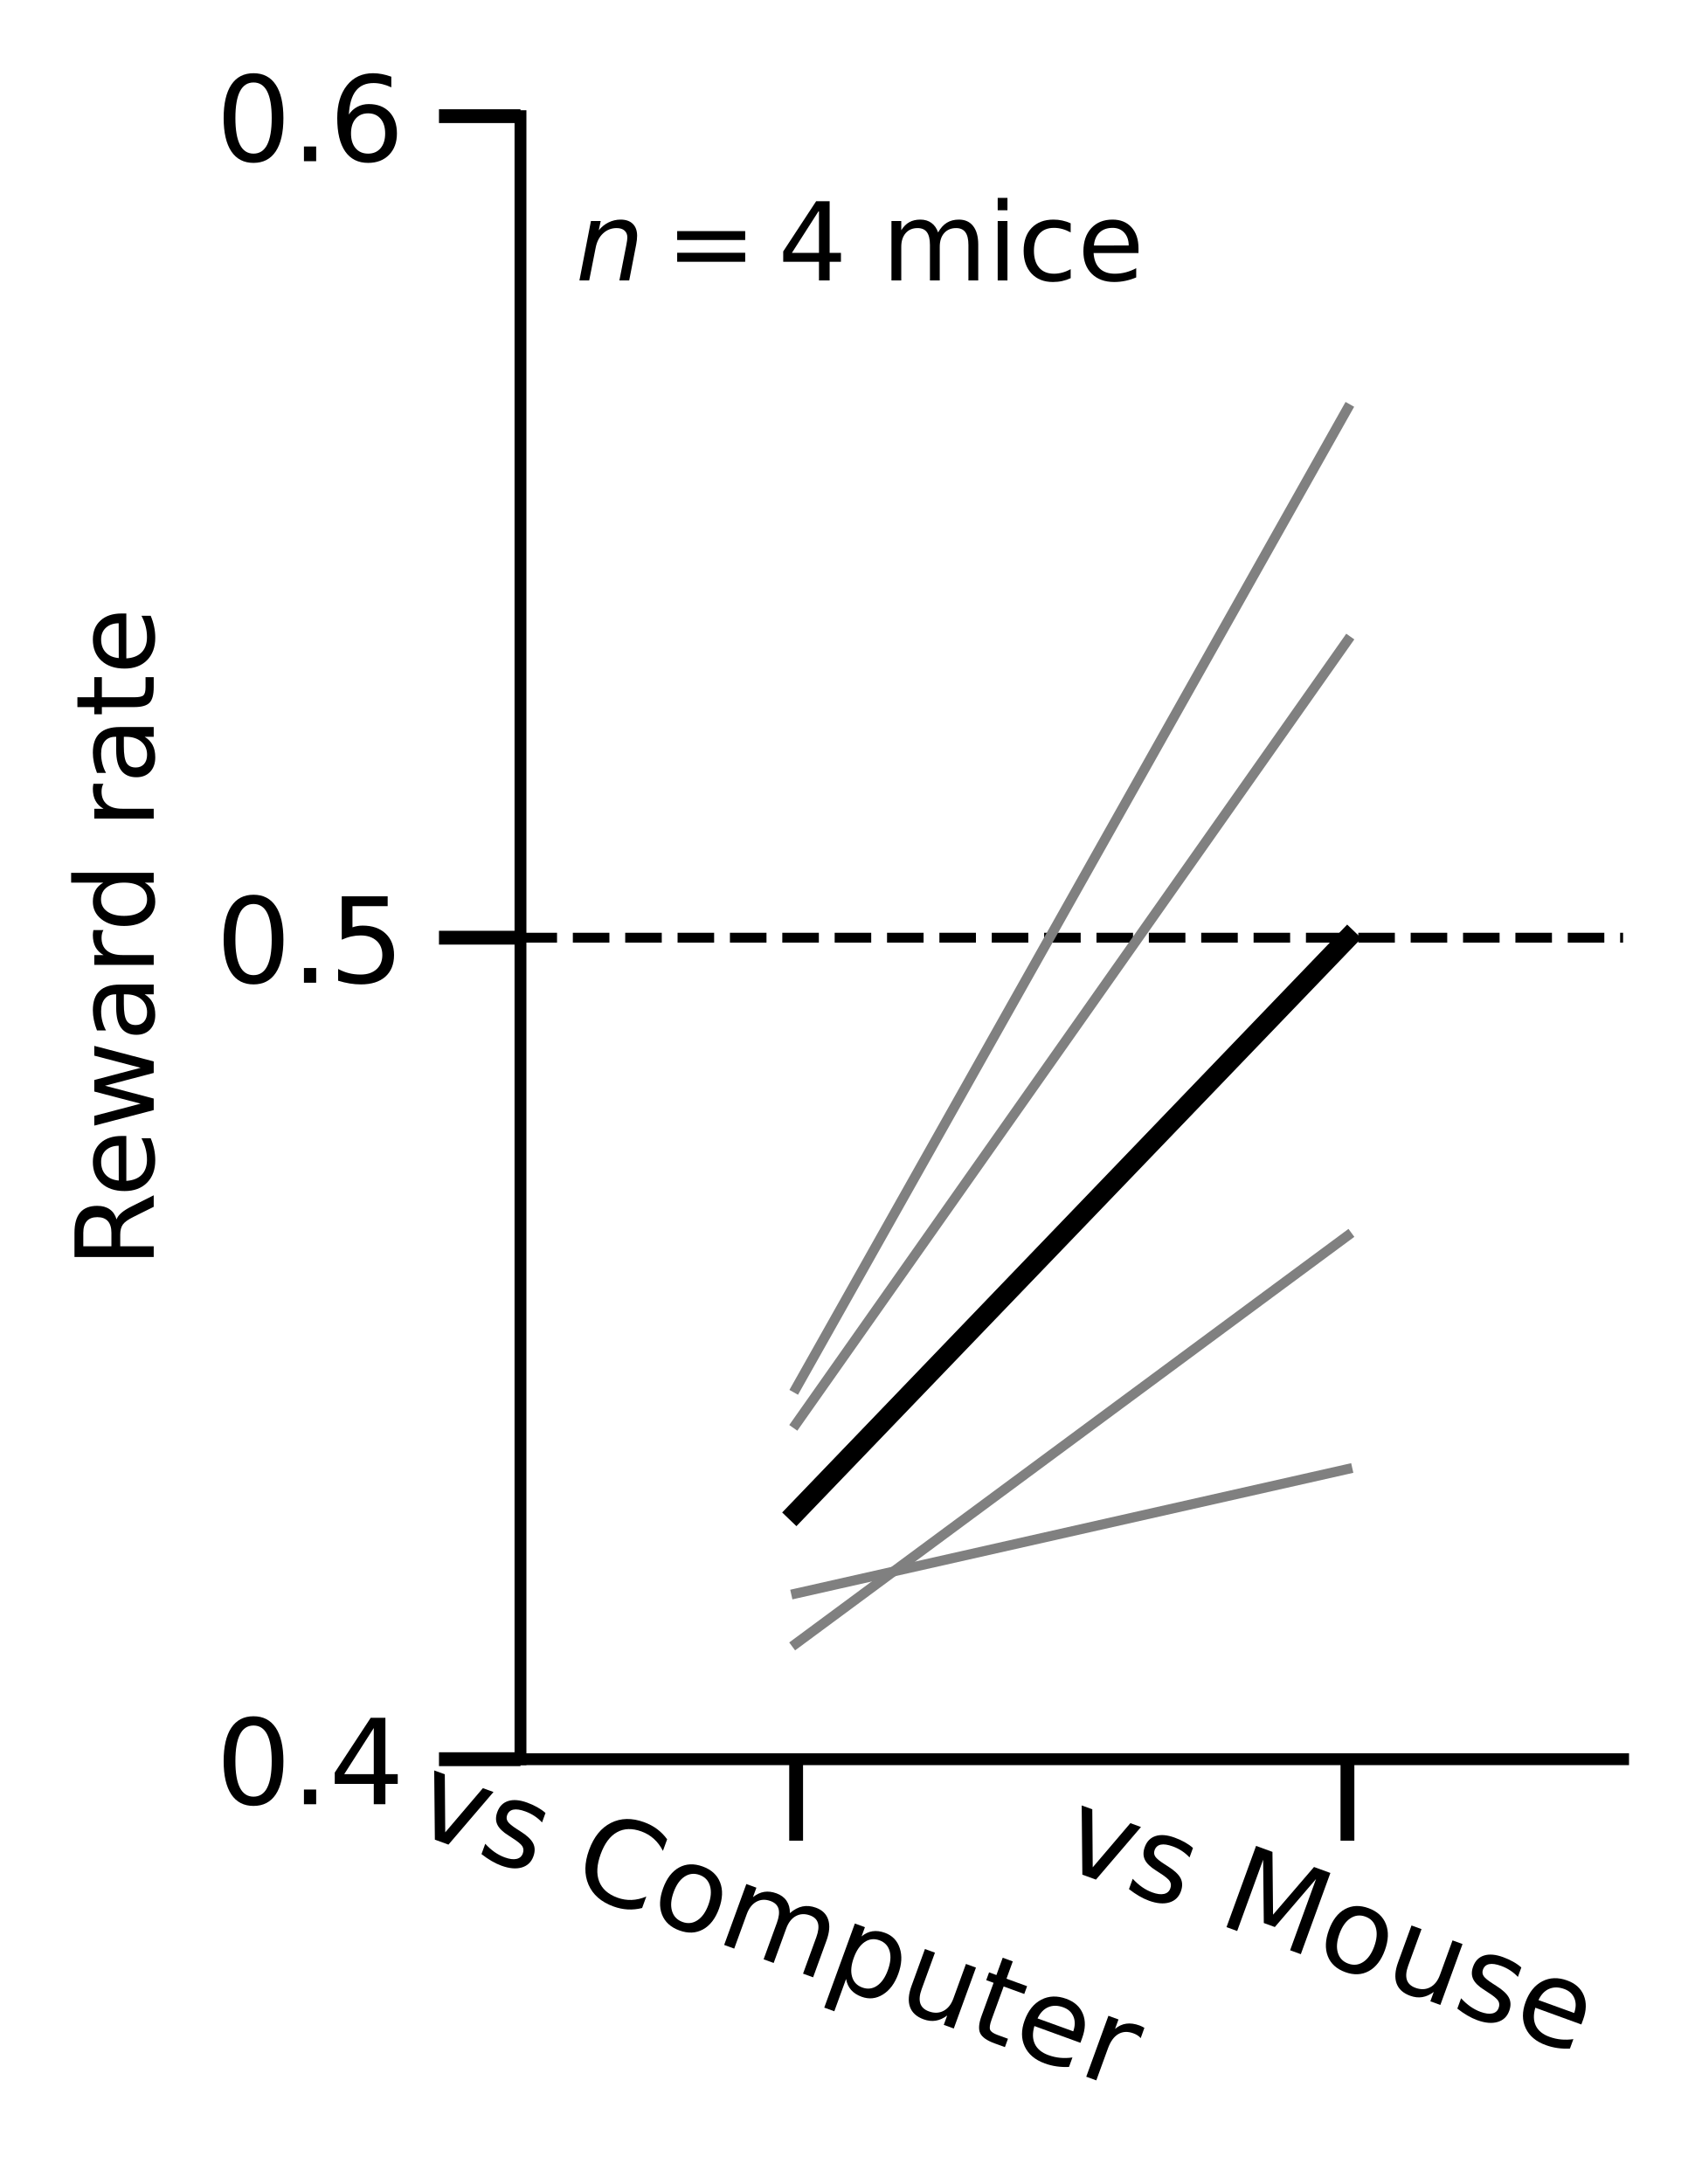
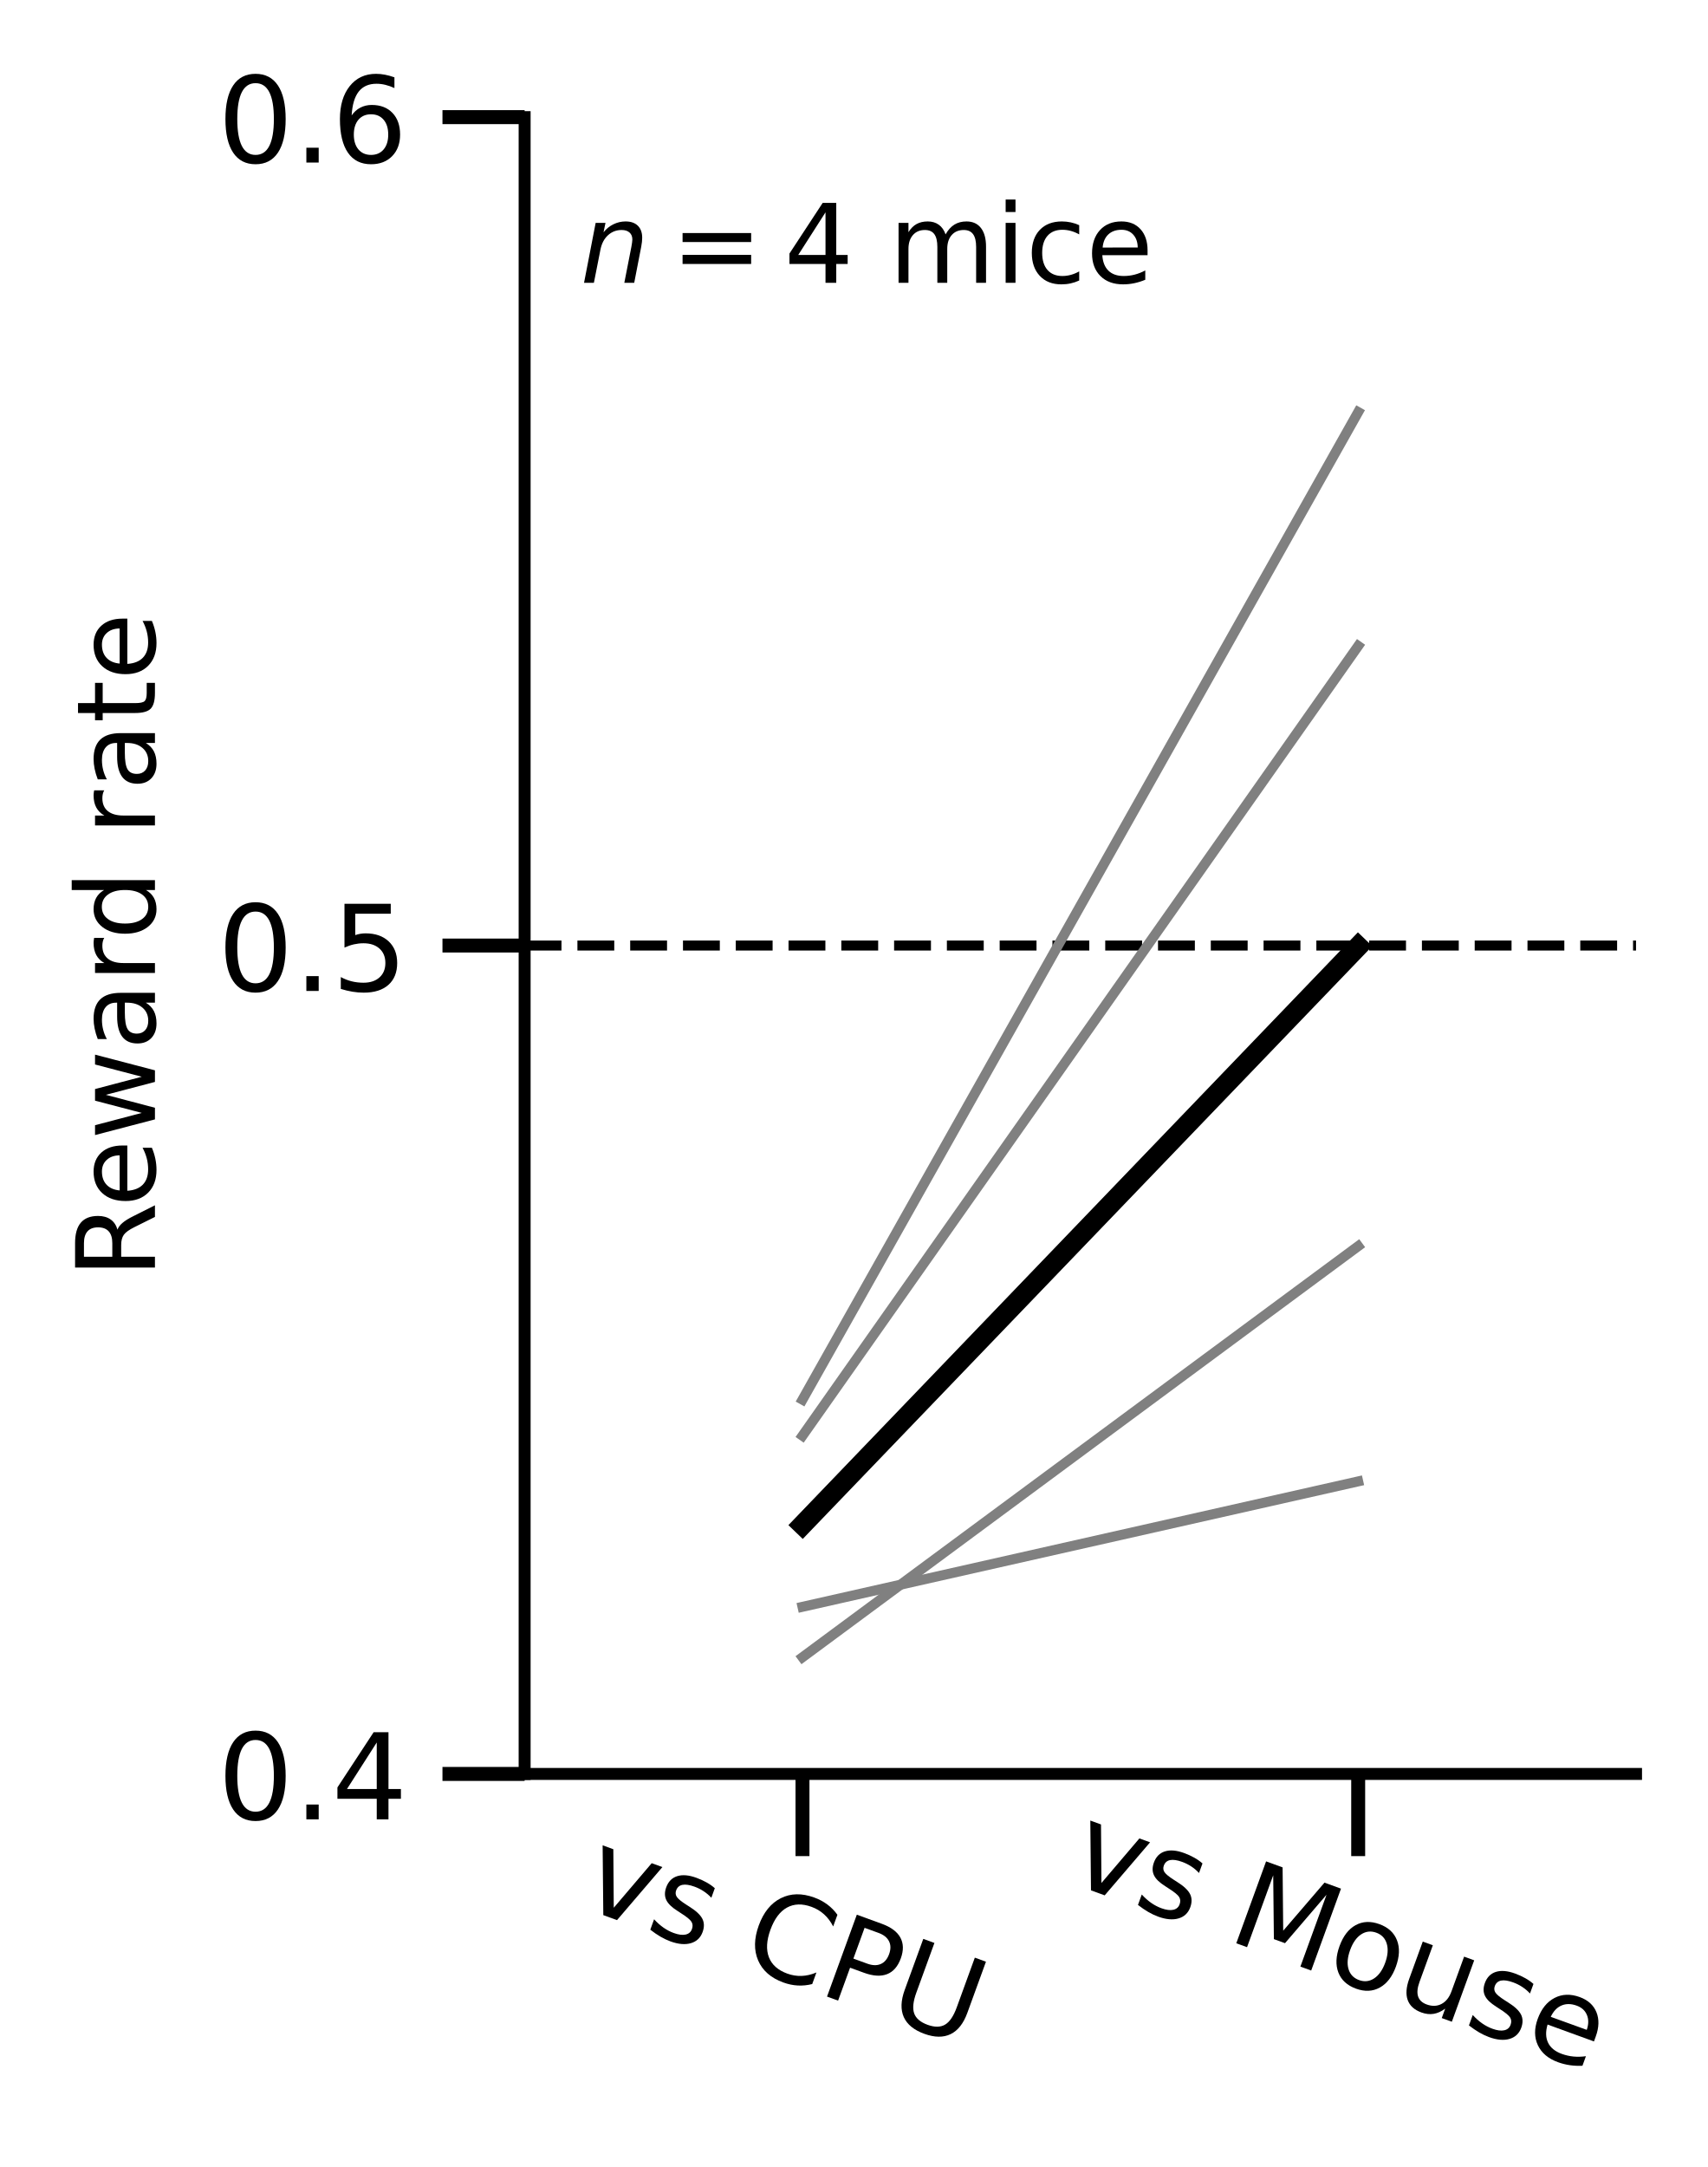
- <svg xmlns="http://www.w3.org/2000/svg" xmlns:xlink="http://www.w3.org/1999/xlink" width="171.48pt" height="221.08pt" viewBox="0 0 171.48 221.08" version="1.1">
+ <svg xmlns="http://www.w3.org/2000/svg" xmlns:xlink="http://www.w3.org/1999/xlink" width="171.48pt" height="217.537pt" viewBox="0 0 171.48 217.537" version="1.1">
  <defs>
    <style type="text/css">*{stroke-linejoin: round; stroke-linecap: butt}</style>
  </defs>
  <g id="figure_1">
    <g id="patch_1">
-       <path d="M 0 221.08  L 171.48 221.08  L 171.48 0  L 0 0  L 0 221.08  z " style="fill: none" />
+       <path d="M 0 217.537  L 171.48 217.537  L 171.48 0  L 0 0  L 0 217.537  z " style="fill: none" />
    </g>
    <g id="axes_1">
      <g id="patch_2">
        <path d="M 52.68 178.079  L 164.28 178.079  L 164.28 11.759  L 52.68 11.759  L 52.68 178.079  z " style="fill: none" />
      </g>
      <g id="line2d_1">
-         <path d="M 52.68 94.919  L 164.28 94.919  " clip-path="url(#pe7e05fc8b6)" style="fill: none; stroke-dasharray: 3.7,1.6; stroke-dashoffset: 0; stroke: #000000" />
+         <path d="M 52.68 94.919  L 164.28 94.919  " clip-path="url(#pfbac65016f)" style="fill: none; stroke-dasharray: 3.7,1.6; stroke-dashoffset: 0; stroke: #000000" />
      </g>
      <g id="matplotlib.axis_1">
        <g id="xtick_1">
          <g id="line2d_2">
            <defs>
-               <path id="me7f6772a4e" d="M 0 0  L 0 8.25  " style="stroke: #000000; stroke-width: 1.4" />
+               <path id="m43e0ff1920" d="M 0 0  L 0 8.25  " style="stroke: #000000; stroke-width: 1.4" />
            </defs>
            <g>
-               <use xlink:href="#me7f6772a4e" x="80.58" y="178.079" style="stroke: #000000; stroke-width: 1.4" />
+               <use xlink:href="#m43e0ff1920" x="80.58" y="178.079" style="stroke: #000000; stroke-width: 1.4" />
            </g>
          </g>
          <g id="text_1">
-             <g transform="translate(41.36634 185.2599) rotate(-340) scale(0.12 -0.12)">
+             <g transform="translate(57.93194 191.2893) rotate(-340) scale(0.12 -0.12)">
              <defs>
                <path id="DejaVuSans-76" d="M 191 3500  L 800 3500  L 1894 563  L 2988 3500  L 3597 3500  L 2284 0  L 1503 0  L 191 3500  z " transform="scale(0.015625)" />
                <path id="DejaVuSans-73" d="M 2834 3397  L 2834 2853  Q 2591 2978 2328 3040  Q 2066 3103 1784 3103  Q 1356 3103 1142 2972  Q 928 2841 928 2578  Q 928 2378 1081 2264  Q 1234 2150 1697 2047  L 1894 2003  Q 2506 1872 2764 1633  Q 3022 1394 3022 966  Q 3022 478 2636 193  Q 2250 -91 1575 -91  Q 1294 -91 989 -36  Q 684 19 347 128  L 347 722  Q 666 556 975 473  Q 1284 391 1588 391  Q 1994 391 2212 530  Q 2431 669 2431 922  Q 2431 1156 2273 1281  Q 2116 1406 1581 1522  L 1381 1569  Q 847 1681 609 1914  Q 372 2147 372 2553  Q 372 3047 722 3315  Q 1072 3584 1716 3584  Q 2034 3584 2315 3537  Q 2597 3491 2834 3397  z " transform="scale(0.015625)" />
                <path id="DejaVuSans-20" transform="scale(0.015625)" />
                <path id="DejaVuSans-43" d="M 4122 4306  L 4122 3641  Q 3803 3938 3442 4084  Q 3081 4231 2675 4231  Q 1875 4231 1450 3742  Q 1025 3253 1025 2328  Q 1025 1406 1450 917  Q 1875 428 2675 428  Q 3081 428 3442 575  Q 3803 722 4122 1019  L 4122 359  Q 3791 134 3420 21  Q 3050 -91 2638 -91  Q 1578 -91 968 557  Q 359 1206 359 2328  Q 359 3453 968 4101  Q 1578 4750 2638 4750  Q 3056 4750 3426 4639  Q 3797 4528 4122 4306  z " transform="scale(0.015625)" />
-                 <path id="DejaVuSans-6f" d="M 1959 3097  Q 1497 3097 1228 2736  Q 959 2375 959 1747  Q 959 1119 1226 758  Q 1494 397 1959 397  Q 2419 397 2687 759  Q 2956 1122 2956 1747  Q 2956 2369 2687 2733  Q 2419 3097 1959 3097  z M 1959 3584  Q 2709 3584 3137 3096  Q 3566 2609 3566 1747  Q 3566 888 3137 398  Q 2709 -91 1959 -91  Q 1206 -91 779 398  Q 353 888 353 1747  Q 353 2609 779 3096  Q 1206 3584 1959 3584  z " transform="scale(0.015625)" />
-                 <path id="DejaVuSans-6d" d="M 3328 2828  Q 3544 3216 3844 3400  Q 4144 3584 4550 3584  Q 5097 3584 5394 3201  Q 5691 2819 5691 2113  L 5691 0  L 5113 0  L 5113 2094  Q 5113 2597 4934 2840  Q 4756 3084 4391 3084  Q 3944 3084 3684 2787  Q 3425 2491 3425 1978  L 3425 0  L 2847 0  L 2847 2094  Q 2847 2600 2669 2842  Q 2491 3084 2119 3084  Q 1678 3084 1418 2786  Q 1159 2488 1159 1978  L 1159 0  L 581 0  L 581 3500  L 1159 3500  L 1159 2956  Q 1356 3278 1631 3431  Q 1906 3584 2284 3584  Q 2666 3584 2933 3390  Q 3200 3197 3328 2828  z " transform="scale(0.015625)" />
-                 <path id="DejaVuSans-70" d="M 1159 525  L 1159 -1331  L 581 -1331  L 581 3500  L 1159 3500  L 1159 2969  Q 1341 3281 1617 3432  Q 1894 3584 2278 3584  Q 2916 3584 3314 3078  Q 3713 2572 3713 1747  Q 3713 922 3314 415  Q 2916 -91 2278 -91  Q 1894 -91 1617 61  Q 1341 213 1159 525  z M 3116 1747  Q 3116 2381 2855 2742  Q 2594 3103 2138 3103  Q 1681 3103 1420 2742  Q 1159 2381 1159 1747  Q 1159 1113 1420 752  Q 1681 391 2138 391  Q 2594 391 2855 752  Q 3116 1113 3116 1747  z " transform="scale(0.015625)" />
-                 <path id="DejaVuSans-75" d="M 544 1381  L 544 3500  L 1119 3500  L 1119 1403  Q 1119 906 1312 657  Q 1506 409 1894 409  Q 2359 409 2629 706  Q 2900 1003 2900 1516  L 2900 3500  L 3475 3500  L 3475 0  L 2900 0  L 2900 538  Q 2691 219 2414 64  Q 2138 -91 1772 -91  Q 1169 -91 856 284  Q 544 659 544 1381  z M 1991 3584  L 1991 3584  z " transform="scale(0.015625)" />
-                 <path id="DejaVuSans-74" d="M 1172 4494  L 1172 3500  L 2356 3500  L 2356 3053  L 1172 3053  L 1172 1153  Q 1172 725 1289 603  Q 1406 481 1766 481  L 2356 481  L 2356 0  L 1766 0  Q 1100 0 847 248  Q 594 497 594 1153  L 594 3053  L 172 3053  L 172 3500  L 594 3500  L 594 4494  L 1172 4494  z " transform="scale(0.015625)" />
-                 <path id="DejaVuSans-65" d="M 3597 1894  L 3597 1613  L 953 1613  Q 991 1019 1311 708  Q 1631 397 2203 397  Q 2534 397 2845 478  Q 3156 559 3463 722  L 3463 178  Q 3153 47 2828 -22  Q 2503 -91 2169 -91  Q 1331 -91 842 396  Q 353 884 353 1716  Q 353 2575 817 3079  Q 1281 3584 2069 3584  Q 2775 3584 3186 3129  Q 3597 2675 3597 1894  z M 3022 2063  Q 3016 2534 2758 2815  Q 2500 3097 2075 3097  Q 1594 3097 1305 2825  Q 1016 2553 972 2059  L 3022 2063  z " transform="scale(0.015625)" />
-                 <path id="DejaVuSans-72" d="M 2631 2963  Q 2534 3019 2420 3045  Q 2306 3072 2169 3072  Q 1681 3072 1420 2755  Q 1159 2438 1159 1844  L 1159 0  L 581 0  L 581 3500  L 1159 3500  L 1159 2956  Q 1341 3275 1631 3429  Q 1922 3584 2338 3584  Q 2397 3584 2469 3576  Q 2541 3569 2628 3553  L 2631 2963  z " transform="scale(0.015625)" />
+                 <path id="DejaVuSans-50" d="M 1259 4147  L 1259 2394  L 2053 2394  Q 2494 2394 2734 2622  Q 2975 2850 2975 3272  Q 2975 3691 2734 3919  Q 2494 4147 2053 4147  L 1259 4147  z M 628 4666  L 2053 4666  Q 2838 4666 3239 4311  Q 3641 3956 3641 3272  Q 3641 2581 3239 2228  Q 2838 1875 2053 1875  L 1259 1875  L 1259 0  L 628 0  L 628 4666  z " transform="scale(0.015625)" />
+                 <path id="DejaVuSans-55" d="M 556 4666  L 1191 4666  L 1191 1831  Q 1191 1081 1462 751  Q 1734 422 2344 422  Q 2950 422 3222 751  Q 3494 1081 3494 1831  L 3494 4666  L 4128 4666  L 4128 1753  Q 4128 841 3676 375  Q 3225 -91 2344 -91  Q 1459 -91 1007 375  Q 556 841 556 1753  L 556 4666  z " transform="scale(0.015625)" />
              </defs>
              <use xlink:href="#DejaVuSans-76" />
              <use xlink:href="#DejaVuSans-73" transform="translate(59.17969 0)" />
              <use xlink:href="#DejaVuSans-20" transform="translate(111.2793 0)" />
              <use xlink:href="#DejaVuSans-43" transform="translate(143.0664 0)" />
-               <use xlink:href="#DejaVuSans-6f" transform="translate(212.8906 0)" />
-               <use xlink:href="#DejaVuSans-6d" transform="translate(274.0723 0)" />
-               <use xlink:href="#DejaVuSans-70" transform="translate(371.4844 0)" />
-               <use xlink:href="#DejaVuSans-75" transform="translate(434.9609 0)" />
-               <use xlink:href="#DejaVuSans-74" transform="translate(498.3398 0)" />
-               <use xlink:href="#DejaVuSans-65" transform="translate(537.5488 0)" />
-               <use xlink:href="#DejaVuSans-72" transform="translate(599.0723 0)" />
+               <use xlink:href="#DejaVuSans-50" transform="translate(212.8906 0)" />
+               <use xlink:href="#DejaVuSans-55" transform="translate(273.1934 0)" />
            </g>
          </g>
        </g>
        <g id="xtick_2">
          <g id="line2d_3">
            <g>
-               <use xlink:href="#me7f6772a4e" x="136.38" y="178.079" style="stroke: #000000; stroke-width: 1.4" />
+               <use xlink:href="#m43e0ff1920" x="136.38" y="178.079" style="stroke: #000000; stroke-width: 1.4" />
            </g>
          </g>
          <g id="text_2">
            <g transform="translate(106.901 188.803) rotate(-340) scale(0.12 -0.12)">
              <defs>
                <path id="DejaVuSans-4d" d="M 628 4666  L 1569 4666  L 2759 1491  L 3956 4666  L 4897 4666  L 4897 0  L 4281 0  L 4281 4097  L 3078 897  L 2444 897  L 1241 4097  L 1241 0  L 628 0  L 628 4666  z " transform="scale(0.015625)" />
+                 <path id="DejaVuSans-6f" d="M 1959 3097  Q 1497 3097 1228 2736  Q 959 2375 959 1747  Q 959 1119 1226 758  Q 1494 397 1959 397  Q 2419 397 2687 759  Q 2956 1122 2956 1747  Q 2956 2369 2687 2733  Q 2419 3097 1959 3097  z M 1959 3584  Q 2709 3584 3137 3096  Q 3566 2609 3566 1747  Q 3566 888 3137 398  Q 2709 -91 1959 -91  Q 1206 -91 779 398  Q 353 888 353 1747  Q 353 2609 779 3096  Q 1206 3584 1959 3584  z " transform="scale(0.015625)" />
+                 <path id="DejaVuSans-75" d="M 544 1381  L 544 3500  L 1119 3500  L 1119 1403  Q 1119 906 1312 657  Q 1506 409 1894 409  Q 2359 409 2629 706  Q 2900 1003 2900 1516  L 2900 3500  L 3475 3500  L 3475 0  L 2900 0  L 2900 538  Q 2691 219 2414 64  Q 2138 -91 1772 -91  Q 1169 -91 856 284  Q 544 659 544 1381  z M 1991 3584  L 1991 3584  z " transform="scale(0.015625)" />
+                 <path id="DejaVuSans-65" d="M 3597 1894  L 3597 1613  L 953 1613  Q 991 1019 1311 708  Q 1631 397 2203 397  Q 2534 397 2845 478  Q 3156 559 3463 722  L 3463 178  Q 3153 47 2828 -22  Q 2503 -91 2169 -91  Q 1331 -91 842 396  Q 353 884 353 1716  Q 353 2575 817 3079  Q 1281 3584 2069 3584  Q 2775 3584 3186 3129  Q 3597 2675 3597 1894  z M 3022 2063  Q 3016 2534 2758 2815  Q 2500 3097 2075 3097  Q 1594 3097 1305 2825  Q 1016 2553 972 2059  L 3022 2063  z " transform="scale(0.015625)" />
              </defs>
              <use xlink:href="#DejaVuSans-76" />
              <use xlink:href="#DejaVuSans-73" transform="translate(59.17969 0)" />
              <use xlink:href="#DejaVuSans-20" transform="translate(111.2793 0)" />
              <use xlink:href="#DejaVuSans-4d" transform="translate(143.0664 0)" />
              <use xlink:href="#DejaVuSans-6f" transform="translate(229.3457 0)" />
              <use xlink:href="#DejaVuSans-75" transform="translate(290.5273 0)" />
              <use xlink:href="#DejaVuSans-73" transform="translate(353.9062 0)" />
              <use xlink:href="#DejaVuSans-65" transform="translate(406.0059 0)" />
            </g>
          </g>
        </g>
      </g>
      <g id="matplotlib.axis_2">
        <g id="ytick_1">
          <g id="line2d_4">
            <defs>
-               <path id="maa095dc280" d="M 0 0  L -8.25 0  " style="stroke: #000000; stroke-width: 1.4" />
+               <path id="madd770eec6" d="M 0 0  L -8.25 0  " style="stroke: #000000; stroke-width: 1.4" />
            </defs>
            <g>
-               <use xlink:href="#maa095dc280" x="52.68" y="178.079" style="stroke: #000000; stroke-width: 1.4" />
+               <use xlink:href="#madd770eec6" x="52.68" y="178.079" style="stroke: #000000; stroke-width: 1.4" />
            </g>
          </g>
          <g id="text_3">
            <g transform="translate(21.84594 182.6381) scale(0.12 -0.12)">
              <defs>
                <path id="DejaVuSans-30" d="M 2034 4250  Q 1547 4250 1301 3770  Q 1056 3291 1056 2328  Q 1056 1369 1301 889  Q 1547 409 2034 409  Q 2525 409 2770 889  Q 3016 1369 3016 2328  Q 3016 3291 2770 3770  Q 2525 4250 2034 4250  z M 2034 4750  Q 2819 4750 3233 4129  Q 3647 3509 3647 2328  Q 3647 1150 3233 529  Q 2819 -91 2034 -91  Q 1250 -91 836 529  Q 422 1150 422 2328  Q 422 3509 836 4129  Q 1250 4750 2034 4750  z " transform="scale(0.015625)" />
                <path id="DejaVuSans-2e" d="M 684 794  L 1344 794  L 1344 0  L 684 0  L 684 794  z " transform="scale(0.015625)" />
                <path id="DejaVuSans-34" d="M 2419 4116  L 825 1625  L 2419 1625  L 2419 4116  z M 2253 4666  L 3047 4666  L 3047 1625  L 3713 1625  L 3713 1100  L 3047 1100  L 3047 0  L 2419 0  L 2419 1100  L 313 1100  L 313 1709  L 2253 4666  z " transform="scale(0.015625)" />
              </defs>
              <use xlink:href="#DejaVuSans-30" />
              <use xlink:href="#DejaVuSans-2e" transform="translate(63.62305 0)" />
              <use xlink:href="#DejaVuSans-34" transform="translate(95.41016 0)" />
            </g>
          </g>
        </g>
        <g id="ytick_2">
          <g id="line2d_5">
            <g>
-               <use xlink:href="#maa095dc280" x="52.68" y="94.919" style="stroke: #000000; stroke-width: 1.4" />
+               <use xlink:href="#madd770eec6" x="52.68" y="94.919" style="stroke: #000000; stroke-width: 1.4" />
            </g>
          </g>
          <g id="text_4">
            <g transform="translate(21.84594 99.47813) scale(0.12 -0.12)">
              <defs>
                <path id="DejaVuSans-35" d="M 691 4666  L 3169 4666  L 3169 4134  L 1269 4134  L 1269 2991  Q 1406 3038 1543 3061  Q 1681 3084 1819 3084  Q 2600 3084 3056 2656  Q 3513 2228 3513 1497  Q 3513 744 3044 326  Q 2575 -91 1722 -91  Q 1428 -91 1123 -41  Q 819 9 494 109  L 494 744  Q 775 591 1075 516  Q 1375 441 1709 441  Q 2250 441 2565 725  Q 2881 1009 2881 1497  Q 2881 1984 2565 2268  Q 2250 2553 1709 2553  Q 1456 2553 1204 2497  Q 953 2441 691 2322  L 691 4666  z " transform="scale(0.015625)" />
              </defs>
              <use xlink:href="#DejaVuSans-30" />
              <use xlink:href="#DejaVuSans-2e" transform="translate(63.62305 0)" />
              <use xlink:href="#DejaVuSans-35" transform="translate(95.41016 0)" />
            </g>
          </g>
        </g>
        <g id="ytick_3">
          <g id="line2d_6">
            <g>
-               <use xlink:href="#maa095dc280" x="52.68" y="11.759" style="stroke: #000000; stroke-width: 1.4" />
+               <use xlink:href="#madd770eec6" x="52.68" y="11.759" style="stroke: #000000; stroke-width: 1.4" />
            </g>
          </g>
          <g id="text_5">
            <g transform="translate(21.84594 16.31812) scale(0.12 -0.12)">
              <defs>
                <path id="DejaVuSans-36" d="M 2113 2584  Q 1688 2584 1439 2293  Q 1191 2003 1191 1497  Q 1191 994 1439 701  Q 1688 409 2113 409  Q 2538 409 2786 701  Q 3034 994 3034 1497  Q 3034 2003 2786 2293  Q 2538 2584 2113 2584  z M 3366 4563  L 3366 3988  Q 3128 4100 2886 4159  Q 2644 4219 2406 4219  Q 1781 4219 1451 3797  Q 1122 3375 1075 2522  Q 1259 2794 1537 2939  Q 1816 3084 2150 3084  Q 2853 3084 3261 2657  Q 3669 2231 3669 1497  Q 3669 778 3244 343  Q 2819 -91 2113 -91  Q 1303 -91 875 529  Q 447 1150 447 2328  Q 447 3434 972 4092  Q 1497 4750 2381 4750  Q 2619 4750 2861 4703  Q 3103 4656 3366 4563  z " transform="scale(0.015625)" />
              </defs>
              <use xlink:href="#DejaVuSans-30" />
              <use xlink:href="#DejaVuSans-2e" transform="translate(63.62305 0)" />
              <use xlink:href="#DejaVuSans-36" transform="translate(95.41016 0)" />
            </g>
          </g>
        </g>
        <g id="text_6">
          <g transform="translate(15.55828 128.3221) rotate(-90) scale(0.11 -0.11)">
            <defs>
              <path id="DejaVuSans-52" d="M 2841 2188  Q 3044 2119 3236 1894  Q 3428 1669 3622 1275  L 4263 0  L 3584 0  L 2988 1197  Q 2756 1666 2539 1819  Q 2322 1972 1947 1972  L 1259 1972  L 1259 0  L 628 0  L 628 4666  L 2053 4666  Q 2853 4666 3247 4331  Q 3641 3997 3641 3322  Q 3641 2881 3436 2590  Q 3231 2300 2841 2188  z M 1259 4147  L 1259 2491  L 2053 2491  Q 2509 2491 2742 2702  Q 2975 2913 2975 3322  Q 2975 3731 2742 3939  Q 2509 4147 2053 4147  L 1259 4147  z " transform="scale(0.015625)" />
              <path id="DejaVuSans-77" d="M 269 3500  L 844 3500  L 1563 769  L 2278 3500  L 2956 3500  L 3675 769  L 4391 3500  L 4966 3500  L 4050 0  L 3372 0  L 2619 2869  L 1863 0  L 1184 0  L 269 3500  z " transform="scale(0.015625)" />
              <path id="DejaVuSans-61" d="M 2194 1759  Q 1497 1759 1228 1600  Q 959 1441 959 1056  Q 959 750 1161 570  Q 1363 391 1709 391  Q 2188 391 2477 730  Q 2766 1069 2766 1631  L 2766 1759  L 2194 1759  z M 3341 1997  L 3341 0  L 2766 0  L 2766 531  Q 2569 213 2275 61  Q 1981 -91 1556 -91  Q 1019 -91 701 211  Q 384 513 384 1019  Q 384 1609 779 1909  Q 1175 2209 1959 2209  L 2766 2209  L 2766 2266  Q 2766 2663 2505 2880  Q 2244 3097 1772 3097  Q 1472 3097 1187 3025  Q 903 2953 641 2809  L 641 3341  Q 956 3463 1253 3523  Q 1550 3584 1831 3584  Q 2591 3584 2966 3190  Q 3341 2797 3341 1997  z " transform="scale(0.015625)" />
+               <path id="DejaVuSans-72" d="M 2631 2963  Q 2534 3019 2420 3045  Q 2306 3072 2169 3072  Q 1681 3072 1420 2755  Q 1159 2438 1159 1844  L 1159 0  L 581 0  L 581 3500  L 1159 3500  L 1159 2956  Q 1341 3275 1631 3429  Q 1922 3584 2338 3584  Q 2397 3584 2469 3576  Q 2541 3569 2628 3553  L 2631 2963  z " transform="scale(0.015625)" />
              <path id="DejaVuSans-64" d="M 2906 2969  L 2906 4863  L 3481 4863  L 3481 0  L 2906 0  L 2906 525  Q 2725 213 2448 61  Q 2172 -91 1784 -91  Q 1150 -91 751 415  Q 353 922 353 1747  Q 353 2572 751 3078  Q 1150 3584 1784 3584  Q 2172 3584 2448 3432  Q 2725 3281 2906 2969  z M 947 1747  Q 947 1113 1208 752  Q 1469 391 1925 391  Q 2381 391 2643 752  Q 2906 1113 2906 1747  Q 2906 2381 2643 2742  Q 2381 3103 1925 3103  Q 1469 3103 1208 2742  Q 947 2381 947 1747  z " transform="scale(0.015625)" />
+               <path id="DejaVuSans-74" d="M 1172 4494  L 1172 3500  L 2356 3500  L 2356 3053  L 1172 3053  L 1172 1153  Q 1172 725 1289 603  Q 1406 481 1766 481  L 2356 481  L 2356 0  L 1766 0  Q 1100 0 847 248  Q 594 497 594 1153  L 594 3053  L 172 3053  L 172 3500  L 594 3500  L 594 4494  L 1172 4494  z " transform="scale(0.015625)" />
            </defs>
            <use xlink:href="#DejaVuSans-52" />
            <use xlink:href="#DejaVuSans-65" transform="translate(64.98242 0)" />
            <use xlink:href="#DejaVuSans-77" transform="translate(126.5059 0)" />
            <use xlink:href="#DejaVuSans-61" transform="translate(208.293 0)" />
            <use xlink:href="#DejaVuSans-72" transform="translate(269.5723 0)" />
            <use xlink:href="#DejaVuSans-64" transform="translate(308.9355 0)" />
            <use xlink:href="#DejaVuSans-20" transform="translate(372.4121 0)" />
            <use xlink:href="#DejaVuSans-72" transform="translate(404.1992 0)" />
            <use xlink:href="#DejaVuSans-61" transform="translate(445.3125 0)" />
            <use xlink:href="#DejaVuSans-74" transform="translate(506.5918 0)" />
            <use xlink:href="#DejaVuSans-65" transform="translate(545.8008 0)" />
          </g>
        </g>
      </g>
      <g id="line2d_7">
-         <path d="M 80.58 144.129  L 136.38 64.846  " clip-path="url(#pe7e05fc8b6)" style="fill: none; stroke: #808080; stroke-linecap: square" />
+         <path d="M 80.58 144.129  L 136.38 64.846  " clip-path="url(#pfbac65016f)" style="fill: none; stroke: #808080; stroke-linecap: square" />
      </g>
      <g id="line2d_8">
-         <path d="M 80.58 140.507  L 136.38 41.368  " clip-path="url(#pe7e05fc8b6)" style="fill: none; stroke: #808080; stroke-linecap: square" />
+         <path d="M 80.58 140.507  L 136.38 41.368  " clip-path="url(#pfbac65016f)" style="fill: none; stroke: #808080; stroke-linecap: square" />
      </g>
      <g id="line2d_9">
-         <path d="M 80.58 166.364  L 136.38 125.097  " clip-path="url(#pe7e05fc8b6)" style="fill: none; stroke: #808080; stroke-linecap: square" />
+         <path d="M 80.58 166.364  L 136.38 125.097  " clip-path="url(#pfbac65016f)" style="fill: none; stroke: #808080; stroke-linecap: square" />
      </g>
      <g id="line2d_10">
-         <path d="M 80.58 161.302  L 136.38 148.711  " clip-path="url(#pe7e05fc8b6)" style="fill: none; stroke: #808080; stroke-linecap: square" />
+         <path d="M 80.58 161.302  L 136.38 148.711  " clip-path="url(#pfbac65016f)" style="fill: none; stroke: #808080; stroke-linecap: square" />
      </g>
      <g id="line2d_11">
-         <path d="M 80.58 153.075  L 136.38 95.006  " clip-path="url(#pe7e05fc8b6)" style="fill: none; stroke: #000000; stroke-width: 2; stroke-linecap: square" />
+         <path d="M 80.58 153.075  L 136.38 95.006  " clip-path="url(#pfbac65016f)" style="fill: none; stroke: #000000; stroke-width: 2; stroke-linecap: square" />
      </g>
      <g id="patch_3">
        <path d="M 52.68 178.079  L 52.68 11.759  " style="fill: none; stroke: #000000; stroke-width: 1.2; stroke-linejoin: miter; stroke-linecap: square" />
      </g>
      <g id="patch_4">
        <path d="M 52.68 178.079  L 164.28 178.079  " style="fill: none; stroke: #000000; stroke-width: 1.2; stroke-linejoin: miter; stroke-linecap: square" />
      </g>
      <g id="text_7">
        <g transform="translate(58.25969 28.39106) scale(0.11 -0.11)">
          <defs>
            <path id="DejaVuSans-Oblique-6e" d="M 3566 2113  L 3156 0  L 2578 0  L 2988 2091  Q 3016 2238 3031 2350  Q 3047 2463 3047 2528  Q 3047 2791 2881 2937  Q 2716 3084 2419 3084  Q 1956 3084 1622 2776  Q 1288 2469 1184 1941  L 800 0  L 225 0  L 903 3500  L 1478 3500  L 1363 2950  Q 1603 3253 1940 3418  Q 2278 3584 2650 3584  Q 3113 3584 3367 3334  Q 3622 3084 3622 2631  Q 3622 2519 3608 2391  Q 3594 2263 3566 2113  z " transform="scale(0.015625)" />
            <path id="DejaVuSans-3d" d="M 678 2906  L 4684 2906  L 4684 2381  L 678 2381  L 678 2906  z M 678 1631  L 4684 1631  L 4684 1100  L 678 1100  L 678 1631  z " transform="scale(0.015625)" />
+             <path id="DejaVuSans-6d" d="M 3328 2828  Q 3544 3216 3844 3400  Q 4144 3584 4550 3584  Q 5097 3584 5394 3201  Q 5691 2819 5691 2113  L 5691 0  L 5113 0  L 5113 2094  Q 5113 2597 4934 2840  Q 4756 3084 4391 3084  Q 3944 3084 3684 2787  Q 3425 2491 3425 1978  L 3425 0  L 2847 0  L 2847 2094  Q 2847 2600 2669 2842  Q 2491 3084 2119 3084  Q 1678 3084 1418 2786  Q 1159 2488 1159 1978  L 1159 0  L 581 0  L 581 3500  L 1159 3500  L 1159 2956  Q 1356 3278 1631 3431  Q 1906 3584 2284 3584  Q 2666 3584 2933 3390  Q 3200 3197 3328 2828  z " transform="scale(0.015625)" />
            <path id="DejaVuSans-69" d="M 603 3500  L 1178 3500  L 1178 0  L 603 0  L 603 3500  z M 603 4863  L 1178 4863  L 1178 4134  L 603 4134  L 603 4863  z " transform="scale(0.015625)" />
            <path id="DejaVuSans-63" d="M 3122 3366  L 3122 2828  Q 2878 2963 2633 3030  Q 2388 3097 2138 3097  Q 1578 3097 1268 2742  Q 959 2388 959 1747  Q 959 1106 1268 751  Q 1578 397 2138 397  Q 2388 397 2633 464  Q 2878 531 3122 666  L 3122 134  Q 2881 22 2623 -34  Q 2366 -91 2075 -91  Q 1284 -91 818 406  Q 353 903 353 1747  Q 353 2603 823 3093  Q 1294 3584 2113 3584  Q 2378 3584 2631 3529  Q 2884 3475 3122 3366  z " transform="scale(0.015625)" />
          </defs>
          <use xlink:href="#DejaVuSans-Oblique-6e" transform="translate(0 0.015625)" />
          <use xlink:href="#DejaVuSans-3d" transform="translate(82.86133 0.015625)" />
          <use xlink:href="#DejaVuSans-34" transform="translate(186.1328 0.015625)" />
          <use xlink:href="#DejaVuSans-20" transform="translate(249.7559 0.015625)" />
          <use xlink:href="#DejaVuSans-6d" transform="translate(281.543 0.015625)" />
          <use xlink:href="#DejaVuSans-69" transform="translate(378.9551 0.015625)" />
          <use xlink:href="#DejaVuSans-63" transform="translate(406.7383 0.015625)" />
          <use xlink:href="#DejaVuSans-65" transform="translate(461.7188 0.015625)" />
        </g>
      </g>
    </g>
  </g>
  <defs>
-     <clipPath id="pe7e05fc8b6">
+     <clipPath id="pfbac65016f">
      <rect x="52.68" y="11.759" width="111.6" height="166.32" />
    </clipPath>
  </defs>
</svg>
